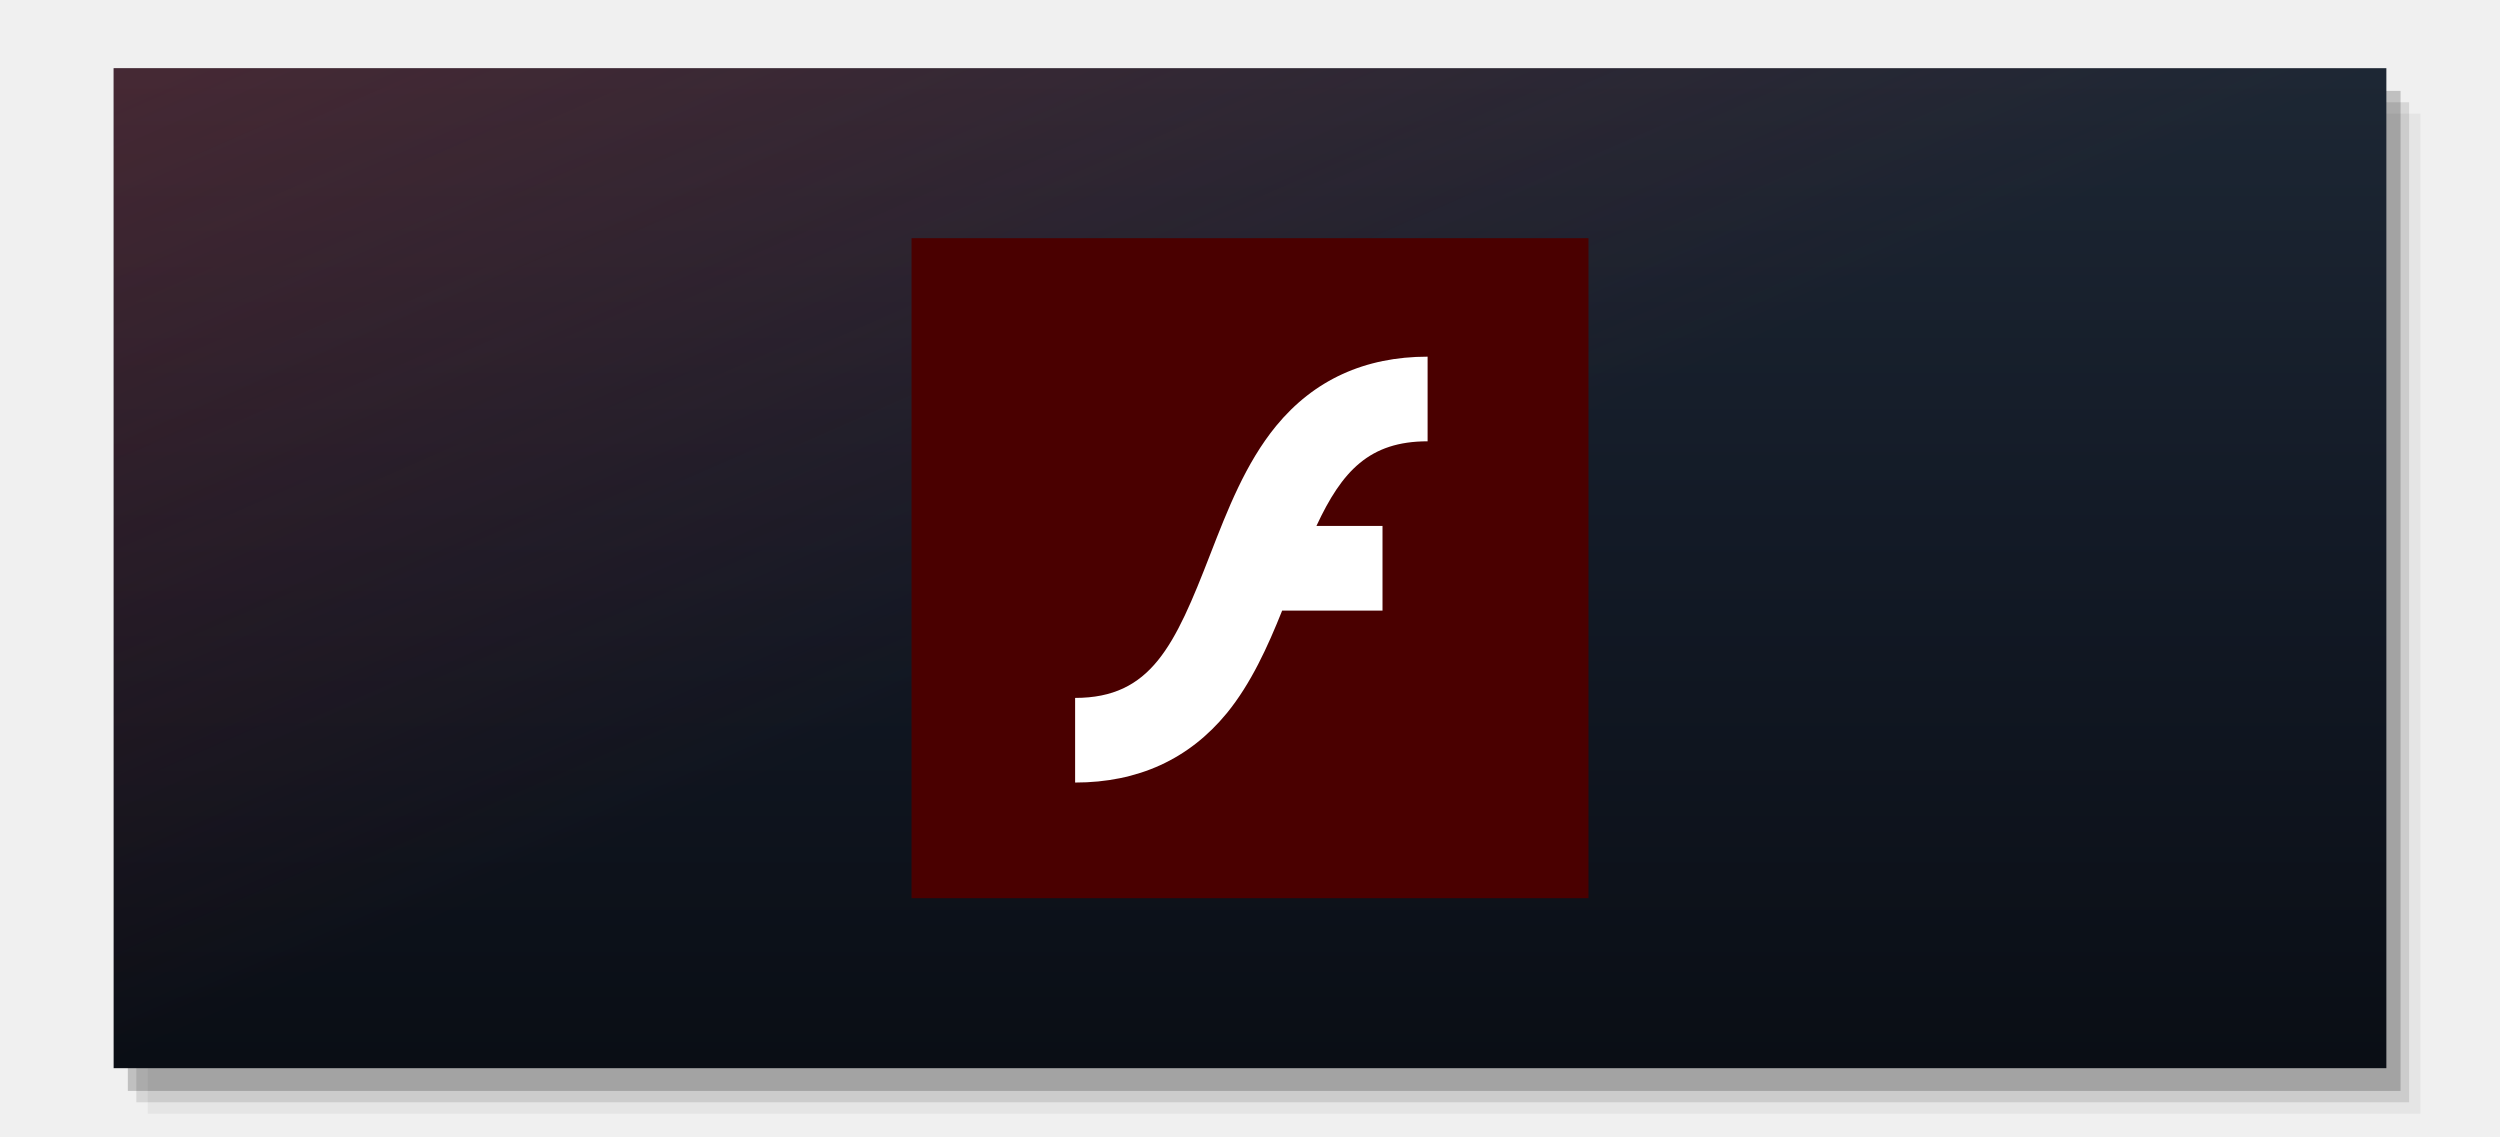
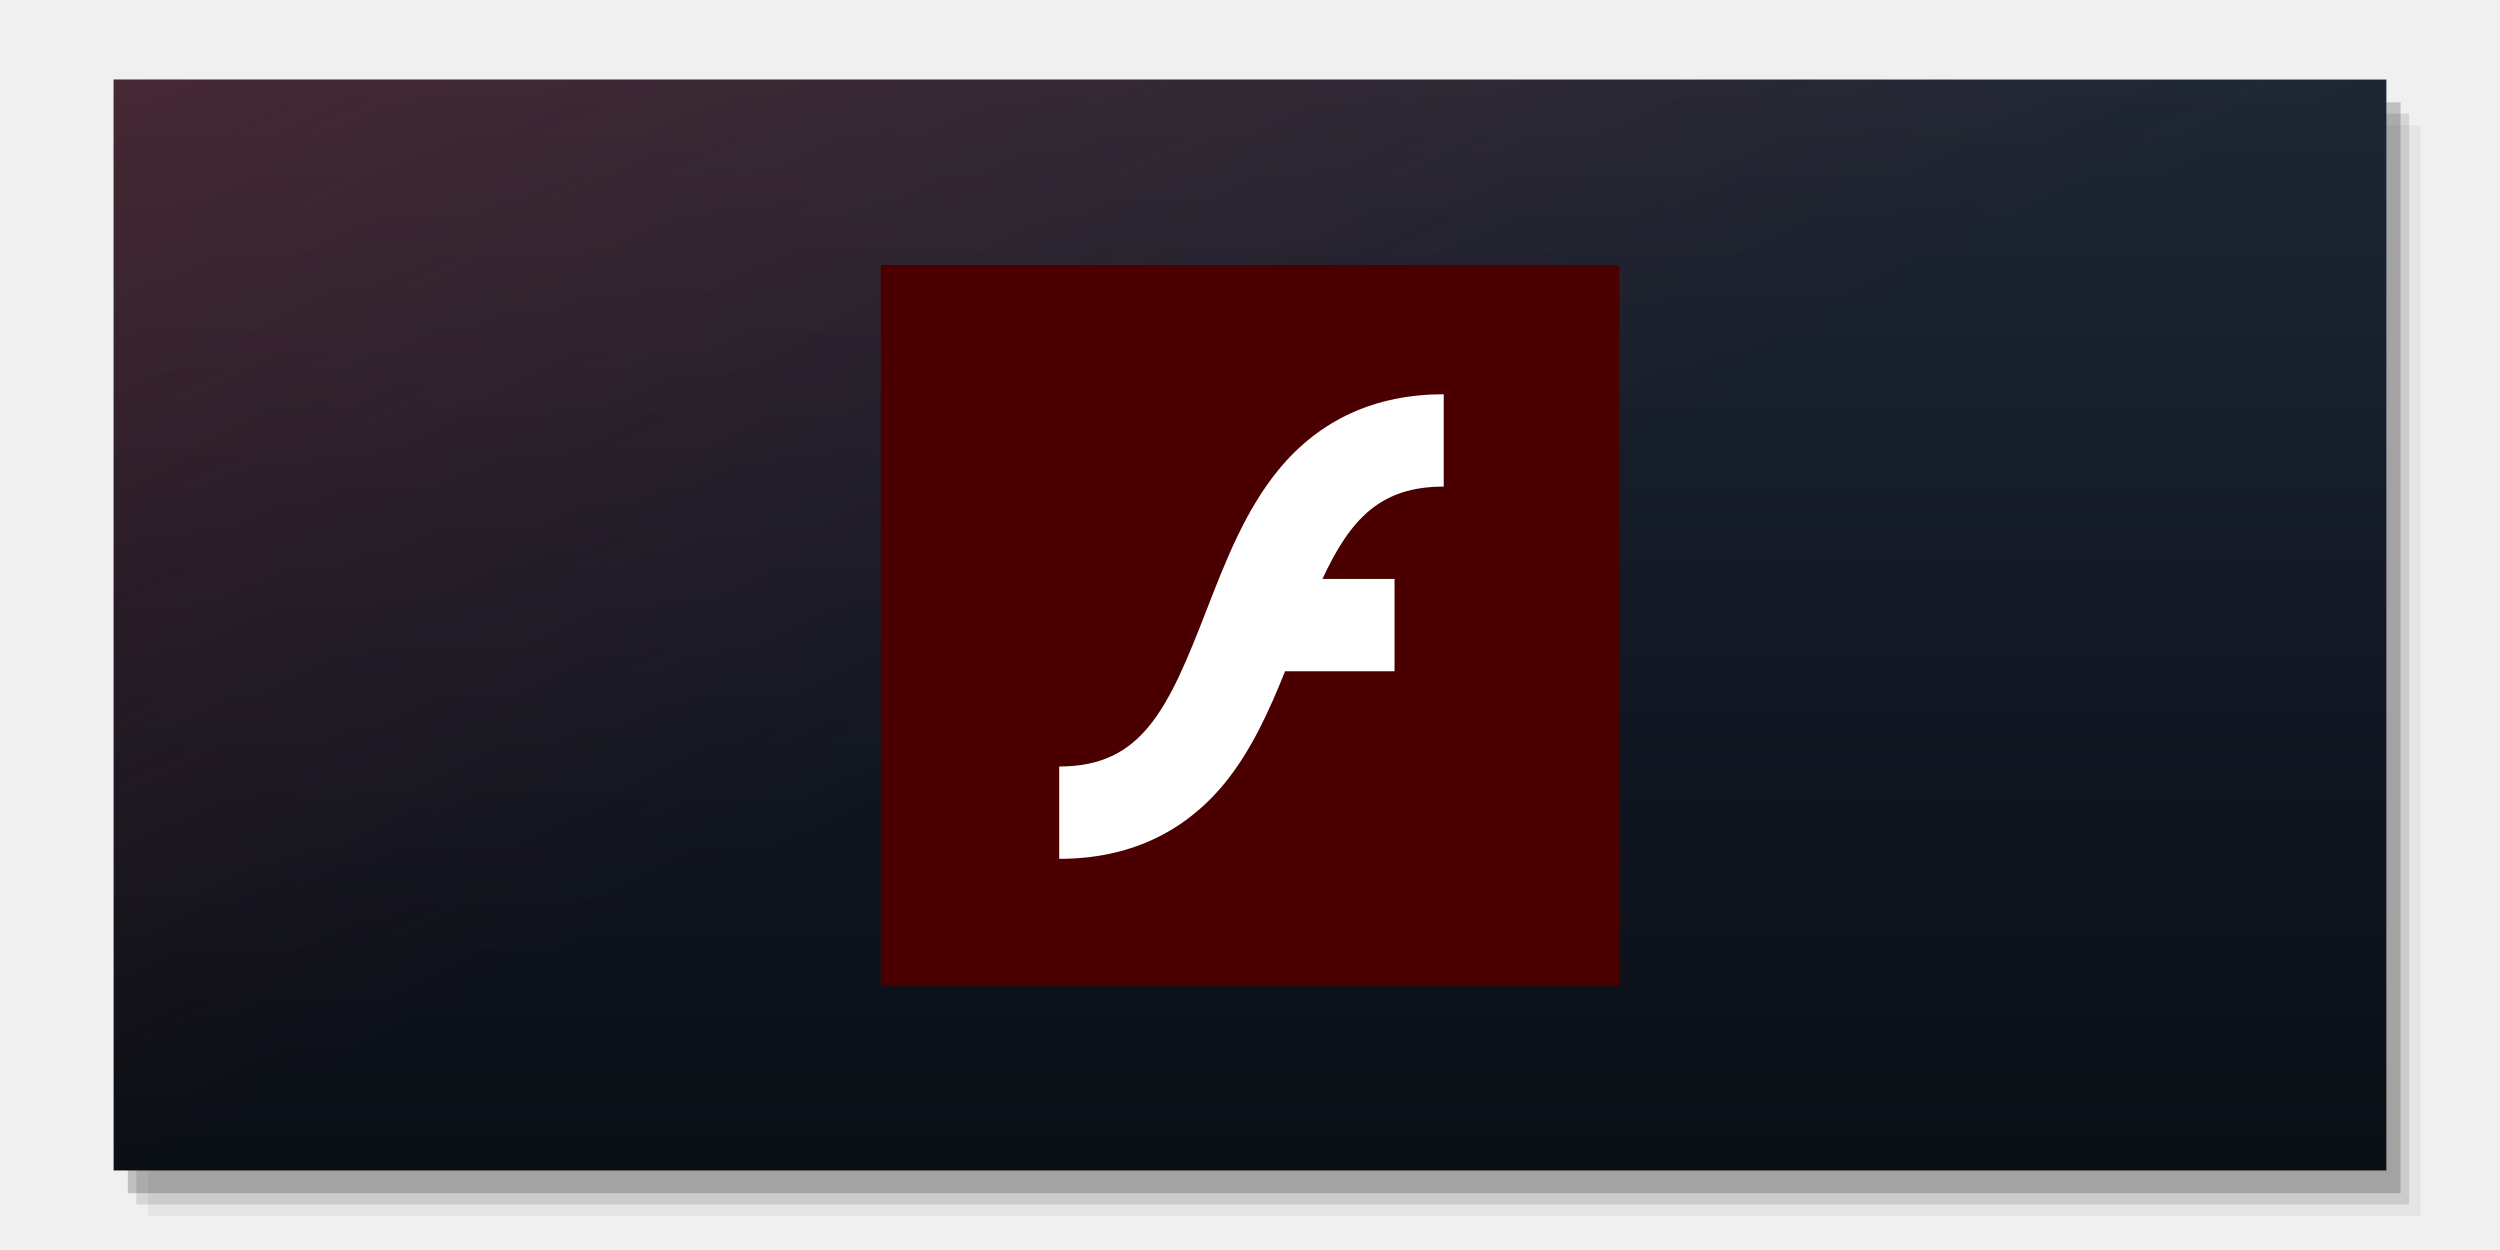
- <svg xmlns="http://www.w3.org/2000/svg" viewBox="0 0 440 200" preserveAspectRatio="xMidYMid meet">
+ <svg xmlns="http://www.w3.org/2000/svg" viewBox="0 0 440 220" preserveAspectRatio="xMidYMid meet">
  <defs>
    <linearGradient id="capBase" x1="0" y1="0" x2="0" y2="1">
      <stop offset="0" stop-color="#1d2734" />
      <stop offset="0.5" stop-color="#121925" />
      <stop offset="1" stop-color="#0a0e15" />
    </linearGradient>
    <linearGradient id="capBloom" x1="0" y1="0" x2="1" y2="1">
      <stop offset="0" stop-color="#B92E34" stop-opacity="0.26" />
      <stop offset="0.5" stop-color="#B92E34" stop-opacity="0" />
    </linearGradient>
  </defs>
-   <rect x="26.0" y="20.0" width="400" height="176" fill="#000000" fill-opacity="0.05" />
-   <rect x="24.0" y="18.0" width="400" height="176" fill="#000000" fill-opacity="0.11" />
-   <rect x="22.5" y="16.0" width="400" height="176" fill="#000000" fill-opacity="0.2" />
-   <rect x="20" y="12" width="400" height="176" fill="url(#capBase)" />
-   <rect x="20" y="12" width="400" height="176" fill="url(#capBloom)" />
-   <g transform="translate(160.430 41.920) scale(0.23833)">
+   <rect x="26.0" y="22.0" width="400" height="192" fill="#000000" fill-opacity="0.05" />
+   <rect x="24.0" y="20.0" width="400" height="192" fill="#000000" fill-opacity="0.11" />
+   <rect x="22.5" y="18.0" width="400" height="192" fill="#000000" fill-opacity="0.2" />
+   <rect x="20" y="14" width="400" height="192" fill="url(#capBase)" />
+   <rect x="20" y="14" width="400" height="192" fill="url(#capBloom)" />
+   <g transform="translate(155.015 46.640) scale(0.25999)">
    <defs id="defs13">
	
	
</defs>
    <style type="text/css" id="style2">
	.st0{fill:#4A0000;}
	.st1{fill:#FFFFFF;}
</style>
    <g id="g2126">
      <rect class="st0" width="499.9" height="487.4" id="rect4" x="0" y="0" style="fill:#4a0000;fill-opacity:1" />
      <path class="st1" d="m 269.2,138.7 c -22.5,27.5 -35.8,61.8 -48.7,95 -26.1,67.3 -43.6,105.8 -99.7,105.8 V 402 c 46.4,0 84.1,-17.2 112,-51.2 17.9,-21.9 30.3,-49.3 40.9,-75.8 h 74.1 V 212.5 H 299 C 317.9,171.9 338.2,150 381.1,150 V 87.5 c -46.3,0 -84,17.2 -111.9,51.2" id="path6" style="fill:#ffffff;fill-opacity:1" />
    </g>
  </g>
</svg>
